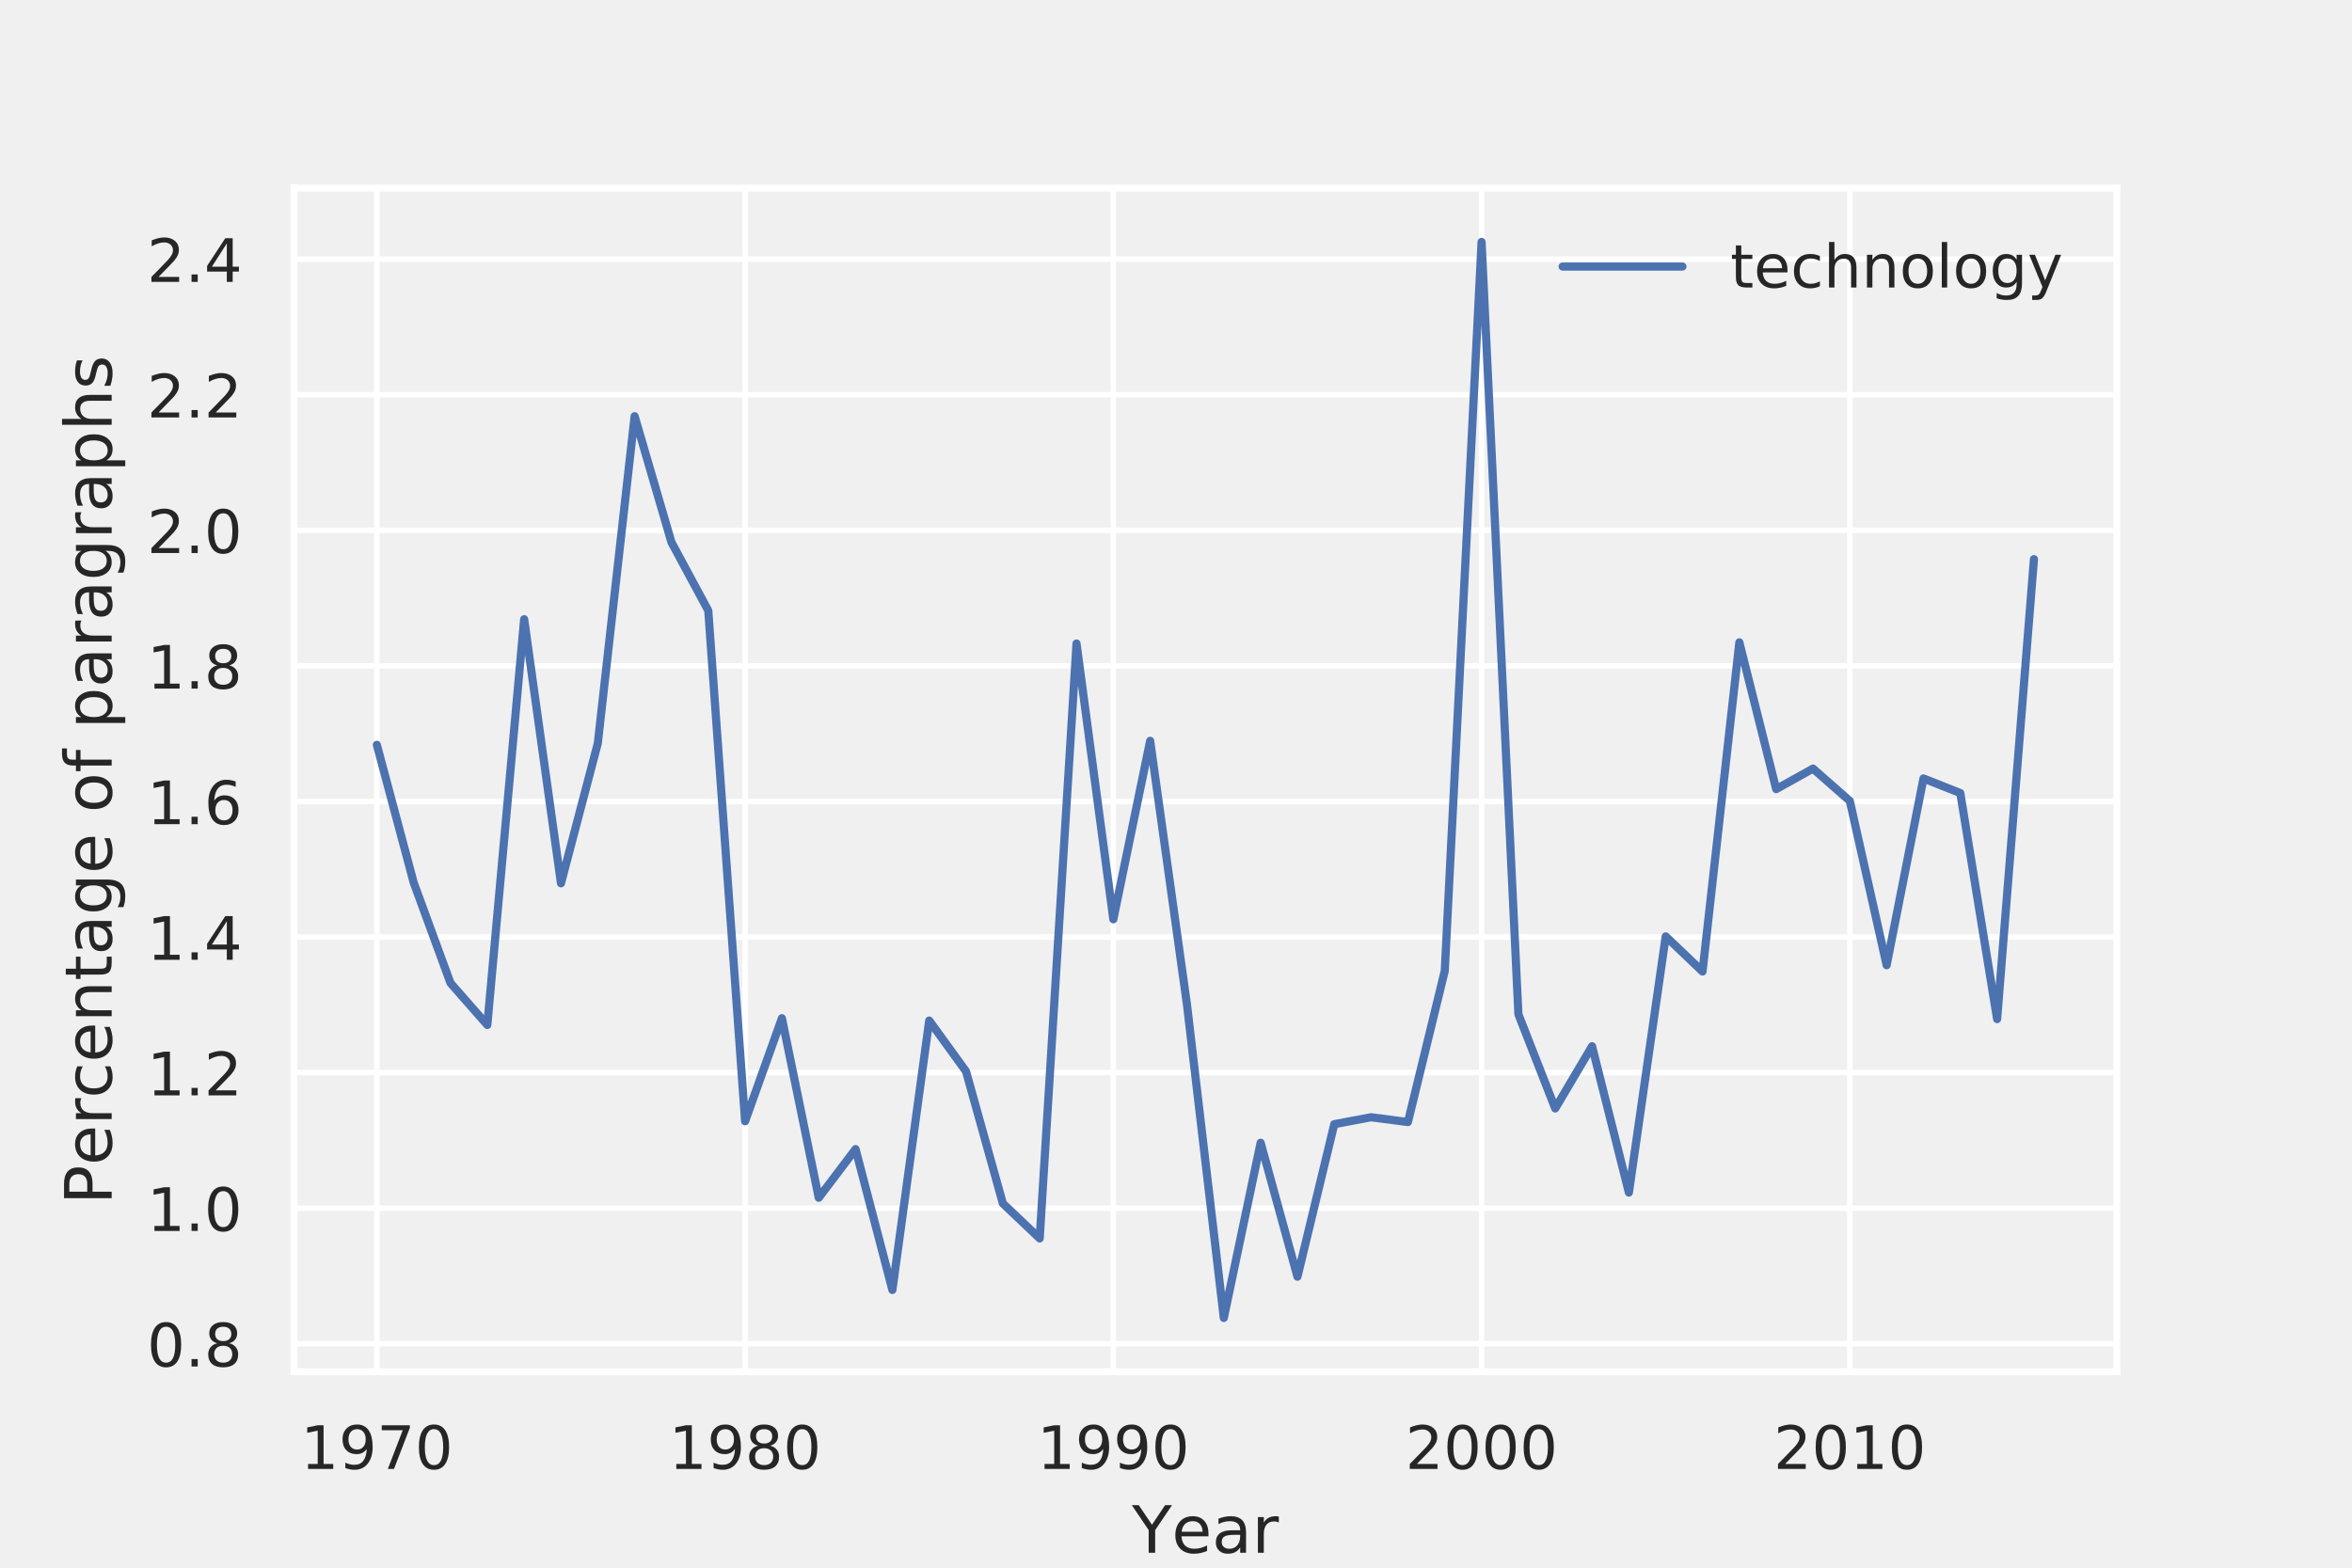
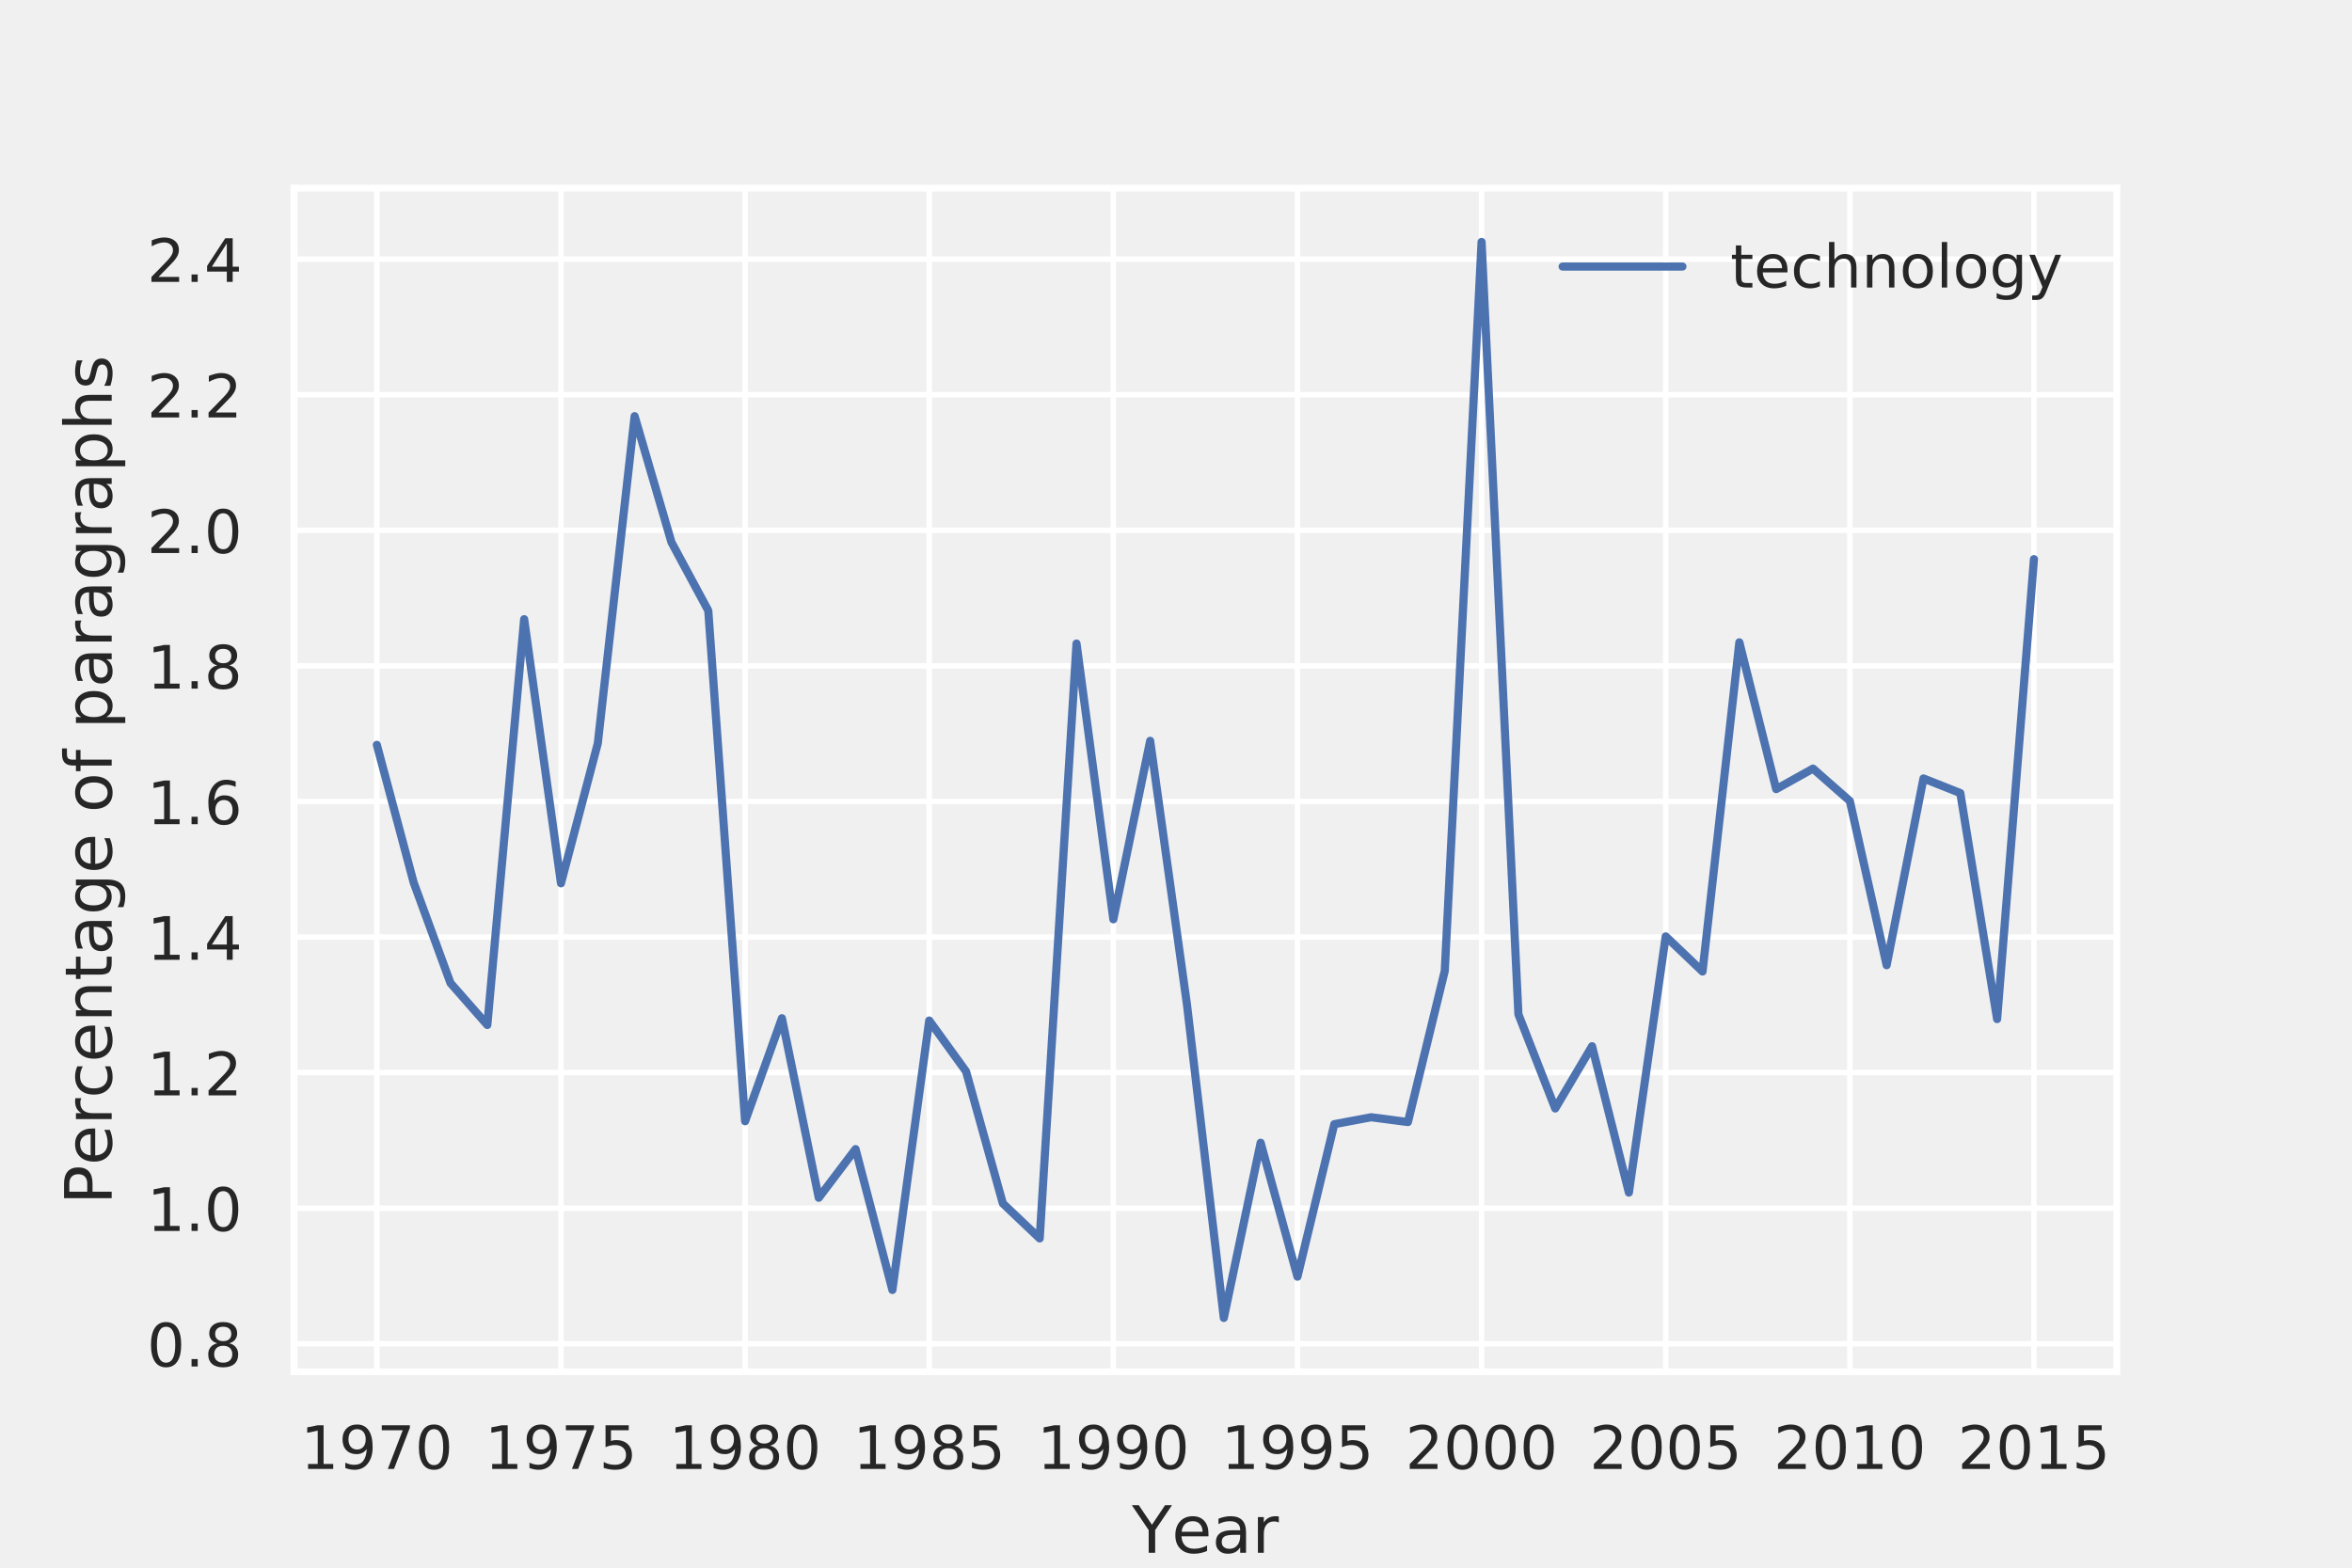
<svg xmlns="http://www.w3.org/2000/svg" xmlns:xlink="http://www.w3.org/1999/xlink" height="288pt" version="1.1" viewBox="0 0 432 288" width="432pt">
  <defs>
    <style type="text/css">
*{stroke-linecap:butt;stroke-linejoin:round;}
  </style>
  </defs>
  <g id="figure_1">
    <g id="patch_1">
      <path d="M 0 288  L 432 288  L 432 0  L 0 0  z " style="fill:none;" />
    </g>
    <g id="axes_1">
      <g id="patch_2">
        <path d="M 54 252  L 388.8 252  L 388.8 34.56  L 54 34.56  z " style="fill:none;" />
      </g>
      <g id="matplotlib.axis_1">
        <g id="xtick_1">
          <g id="line2d_1">
-             <path clip-path="url(#p3b87a4285c)" d="M 69.218 252  L 69.218 34.56  " style="fill:none;stroke:#ffffff;stroke-linecap:round;" />
+             <path clip-path="url(#p61dadaa2e7)" d="M 69.218 252  L 69.218 34.56  " style="fill:none;stroke:#ffffff;stroke-linecap:round;" />
          </g>
          <g id="text_1">
            <defs>
              <path d="M 12.406 8.297  L 28.516 8.297  L 28.516 63.922  L 10.984 60.406  L 10.984 69.391  L 28.422 72.906  L 38.281 72.906  L 38.281 8.297  L 54.391 8.297  L 54.391 0  L 12.406 0  z " id="DejaVuSans-49" />
              <path d="M 10.984 1.516  L 10.984 10.5  Q 14.703 8.734 18.5 7.812  Q 22.312 6.891 25.984 6.891  Q 35.75 6.891 40.891 13.453  Q 46.047 20.016 46.781 33.406  Q 43.953 29.203 39.594 26.953  Q 35.25 24.703 29.984 24.703  Q 19.047 24.703 12.672 31.312  Q 6.297 37.938 6.297 49.422  Q 6.297 60.641 12.938 67.422  Q 19.578 74.219 30.609 74.219  Q 43.266 74.219 49.922 64.516  Q 56.594 54.828 56.594 36.375  Q 56.594 19.141 48.406 8.859  Q 40.234 -1.422 26.422 -1.422  Q 22.703 -1.422 18.891 -0.688  Q 15.094 0.047 10.984 1.516  z M 30.609 32.422  Q 37.25 32.422 41.125 36.953  Q 45.016 41.5 45.016 49.422  Q 45.016 57.281 41.125 61.844  Q 37.25 66.406 30.609 66.406  Q 23.969 66.406 20.094 61.844  Q 16.219 57.281 16.219 49.422  Q 16.219 41.5 20.094 36.953  Q 23.969 32.422 30.609 32.422  z " id="DejaVuSans-57" />
              <path d="M 8.203 72.906  L 55.078 72.906  L 55.078 68.703  L 28.609 0  L 18.312 0  L 43.219 64.594  L 8.203 64.594  z " id="DejaVuSans-55" />
              <path d="M 31.781 66.406  Q 24.172 66.406 20.328 58.906  Q 16.5 51.422 16.5 36.375  Q 16.5 21.391 20.328 13.891  Q 24.172 6.391 31.781 6.391  Q 39.453 6.391 43.281 13.891  Q 47.125 21.391 47.125 36.375  Q 47.125 51.422 43.281 58.906  Q 39.453 66.406 31.781 66.406  z M 31.781 74.219  Q 44.047 74.219 50.516 64.516  Q 56.984 54.828 56.984 36.375  Q 56.984 17.969 50.516 8.266  Q 44.047 -1.422 31.781 -1.422  Q 19.531 -1.422 13.062 8.266  Q 6.594 17.969 6.594 36.375  Q 6.594 54.828 13.062 64.516  Q 19.531 74.219 31.781 74.219  z " id="DejaVuSans-48" />
            </defs>
            <g style="fill:#262626;" transform="translate(55.22068 269.8583)scale(0.11 -0.11)">
              <use xlink:href="#DejaVuSans-49" />
              <use x="63.623" xlink:href="#DejaVuSans-57" />
              <use x="127.246" xlink:href="#DejaVuSans-55" />
              <use x="190.869" xlink:href="#DejaVuSans-48" />
            </g>
          </g>
        </g>
        <g id="xtick_2">
          <g id="line2d_2">
-             <path clip-path="url(#p3b87a4285c)" d="M 136.855 252  L 136.855 34.56  " style="fill:none;stroke:#ffffff;stroke-linecap:round;" />
+             <path clip-path="url(#p61dadaa2e7)" d="M 103.036 252  L 103.036 34.56  " style="fill:none;stroke:#ffffff;stroke-linecap:round;" />
          </g>
          <g id="text_2">
            <defs>
-               <path d="M 31.781 34.625  Q 24.75 34.625 20.719 30.859  Q 16.703 27.094 16.703 20.516  Q 16.703 13.922 20.719 10.156  Q 24.75 6.391 31.781 6.391  Q 38.812 6.391 42.859 10.172  Q 46.922 13.969 46.922 20.516  Q 46.922 27.094 42.891 30.859  Q 38.875 34.625 31.781 34.625  z M 21.922 38.812  Q 15.578 40.375 12.031 44.719  Q 8.5 49.078 8.5 55.328  Q 8.5 64.062 14.719 69.141  Q 20.953 74.219 31.781 74.219  Q 42.672 74.219 48.875 69.141  Q 55.078 64.062 55.078 55.328  Q 55.078 49.078 51.531 44.719  Q 48 40.375 41.703 38.812  Q 48.828 37.156 52.797 32.312  Q 56.781 27.484 56.781 20.516  Q 56.781 9.906 50.312 4.234  Q 43.844 -1.422 31.781 -1.422  Q 19.734 -1.422 13.25 4.234  Q 6.781 9.906 6.781 20.516  Q 6.781 27.484 10.781 32.312  Q 14.797 37.156 21.922 38.812  z M 18.312 54.391  Q 18.312 48.734 21.844 45.562  Q 25.391 42.391 31.781 42.391  Q 38.141 42.391 41.719 45.562  Q 45.312 48.734 45.312 54.391  Q 45.312 60.062 41.719 63.234  Q 38.141 66.406 31.781 66.406  Q 25.391 66.406 21.844 63.234  Q 18.312 60.062 18.312 54.391  z " id="DejaVuSans-56" />
-             </defs>
-             <g style="fill:#262626;" transform="translate(122.857 269.8583)scale(0.11 -0.11)">
-               <use xlink:href="#DejaVuSans-49" />
-               <use x="63.623" xlink:href="#DejaVuSans-57" />
-               <use x="127.246" xlink:href="#DejaVuSans-56" />
-               <use x="190.869" xlink:href="#DejaVuSans-48" />
+               <path d="M 10.797 72.906  L 49.516 72.906  L 49.516 64.594  L 19.828 64.594  L 19.828 46.734  Q 21.969 47.469 24.109 47.828  Q 26.266 48.188 28.422 48.188  Q 40.625 48.188 47.75 41.5  Q 54.891 34.812 54.891 23.391  Q 54.891 11.625 47.562 5.094  Q 40.234 -1.422 26.906 -1.422  Q 22.312 -1.422 17.547 -0.641  Q 12.797 0.141 7.719 1.703  L 7.719 11.625  Q 12.109 9.234 16.797 8.062  Q 21.484 6.891 26.703 6.891  Q 35.156 6.891 40.078 11.328  Q 45.016 15.766 45.016 23.391  Q 45.016 31 40.078 35.438  Q 35.156 39.891 26.703 39.891  Q 22.75 39.891 18.812 39.016  Q 14.891 38.141 10.797 36.281  z " id="DejaVuSans-53" />
+             </defs>
+             <g style="fill:#262626;" transform="translate(89.03886 269.8583)scale(0.11 -0.11)">
+               <use xlink:href="#DejaVuSans-49" />
+               <use x="63.623" xlink:href="#DejaVuSans-57" />
+               <use x="127.246" xlink:href="#DejaVuSans-55" />
+               <use x="190.869" xlink:href="#DejaVuSans-53" />
            </g>
          </g>
        </g>
        <g id="xtick_3">
          <g id="line2d_3">
-             <path clip-path="url(#p3b87a4285c)" d="M 204.491 252  L 204.491 34.56  " style="fill:none;stroke:#ffffff;stroke-linecap:round;" />
+             <path clip-path="url(#p61dadaa2e7)" d="M 136.855 252  L 136.855 34.56  " style="fill:none;stroke:#ffffff;stroke-linecap:round;" />
          </g>
          <g id="text_3">
-             <g style="fill:#262626;" transform="translate(190.4934 269.8583)scale(0.11 -0.11)">
-               <use xlink:href="#DejaVuSans-49" />
-               <use x="63.623" xlink:href="#DejaVuSans-57" />
-               <use x="127.246" xlink:href="#DejaVuSans-57" />
+             <defs>
+               <path d="M 31.781 34.625  Q 24.75 34.625 20.719 30.859  Q 16.703 27.094 16.703 20.516  Q 16.703 13.922 20.719 10.156  Q 24.75 6.391 31.781 6.391  Q 38.812 6.391 42.859 10.172  Q 46.922 13.969 46.922 20.516  Q 46.922 27.094 42.891 30.859  Q 38.875 34.625 31.781 34.625  z M 21.922 38.812  Q 15.578 40.375 12.031 44.719  Q 8.5 49.078 8.5 55.328  Q 8.5 64.062 14.719 69.141  Q 20.953 74.219 31.781 74.219  Q 42.672 74.219 48.875 69.141  Q 55.078 64.062 55.078 55.328  Q 55.078 49.078 51.531 44.719  Q 48 40.375 41.703 38.812  Q 48.828 37.156 52.797 32.312  Q 56.781 27.484 56.781 20.516  Q 56.781 9.906 50.312 4.234  Q 43.844 -1.422 31.781 -1.422  Q 19.734 -1.422 13.25 4.234  Q 6.781 9.906 6.781 20.516  Q 6.781 27.484 10.781 32.312  Q 14.797 37.156 21.922 38.812  z M 18.312 54.391  Q 18.312 48.734 21.844 45.562  Q 25.391 42.391 31.781 42.391  Q 38.141 42.391 41.719 45.562  Q 45.312 48.734 45.312 54.391  Q 45.312 60.062 41.719 63.234  Q 38.141 66.406 31.781 66.406  Q 25.391 66.406 21.844 63.234  Q 18.312 60.062 18.312 54.391  z " id="DejaVuSans-56" />
+             </defs>
+             <g style="fill:#262626;" transform="translate(122.857 269.8583)scale(0.11 -0.11)">
+               <use xlink:href="#DejaVuSans-49" />
+               <use x="63.623" xlink:href="#DejaVuSans-57" />
+               <use x="127.246" xlink:href="#DejaVuSans-56" />
              <use x="190.869" xlink:href="#DejaVuSans-48" />
            </g>
          </g>
        </g>
        <g id="xtick_4">
          <g id="line2d_4">
-             <path clip-path="url(#p3b87a4285c)" d="M 272.127 252  L 272.127 34.56  " style="fill:none;stroke:#ffffff;stroke-linecap:round;" />
+             <path clip-path="url(#p61dadaa2e7)" d="M 170.673 252  L 170.673 34.56  " style="fill:none;stroke:#ffffff;stroke-linecap:round;" />
          </g>
          <g id="text_4">
+             <g style="fill:#262626;" transform="translate(156.6752 269.8583)scale(0.11 -0.11)">
+               <use xlink:href="#DejaVuSans-49" />
+               <use x="63.623" xlink:href="#DejaVuSans-57" />
+               <use x="127.246" xlink:href="#DejaVuSans-56" />
+               <use x="190.869" xlink:href="#DejaVuSans-53" />
+             </g>
+           </g>
+         </g>
+         <g id="xtick_5">
+           <g id="line2d_5">
+             <path clip-path="url(#p61dadaa2e7)" d="M 204.491 252  L 204.491 34.56  " style="fill:none;stroke:#ffffff;stroke-linecap:round;" />
+           </g>
+           <g id="text_5">
+             <g style="fill:#262626;" transform="translate(190.4934 269.8583)scale(0.11 -0.11)">
+               <use xlink:href="#DejaVuSans-49" />
+               <use x="63.623" xlink:href="#DejaVuSans-57" />
+               <use x="127.246" xlink:href="#DejaVuSans-57" />
+               <use x="190.869" xlink:href="#DejaVuSans-48" />
+             </g>
+           </g>
+         </g>
+         <g id="xtick_6">
+           <g id="line2d_6">
+             <path clip-path="url(#p61dadaa2e7)" d="M 238.309 252  L 238.309 34.56  " style="fill:none;stroke:#ffffff;stroke-linecap:round;" />
+           </g>
+           <g id="text_6">
+             <g style="fill:#262626;" transform="translate(224.3116 269.8583)scale(0.11 -0.11)">
+               <use xlink:href="#DejaVuSans-49" />
+               <use x="63.623" xlink:href="#DejaVuSans-57" />
+               <use x="127.246" xlink:href="#DejaVuSans-57" />
+               <use x="190.869" xlink:href="#DejaVuSans-53" />
+             </g>
+           </g>
+         </g>
+         <g id="xtick_7">
+           <g id="line2d_7">
+             <path clip-path="url(#p61dadaa2e7)" d="M 272.127 252  L 272.127 34.56  " style="fill:none;stroke:#ffffff;stroke-linecap:round;" />
+           </g>
+           <g id="text_7">
            <defs>
              <path d="M 19.188 8.297  L 53.609 8.297  L 53.609 0  L 7.328 0  L 7.328 8.297  Q 12.938 14.109 22.625 23.891  Q 32.328 33.688 34.812 36.531  Q 39.547 41.844 41.422 45.531  Q 43.312 49.219 43.312 52.781  Q 43.312 58.594 39.234 62.25  Q 35.156 65.922 28.609 65.922  Q 23.969 65.922 18.812 64.312  Q 13.672 62.703 7.812 59.422  L 7.812 69.391  Q 13.766 71.781 18.938 73  Q 24.125 74.219 28.422 74.219  Q 39.75 74.219 46.484 68.547  Q 53.219 62.891 53.219 53.422  Q 53.219 48.922 51.531 44.891  Q 49.859 40.875 45.406 35.406  Q 44.188 33.984 37.641 27.219  Q 31.109 20.453 19.188 8.297  z " id="DejaVuSans-50" />
            </defs>
            <g style="fill:#262626;" transform="translate(258.1298 269.8583)scale(0.11 -0.11)">
              <use xlink:href="#DejaVuSans-50" />
              <use x="63.623" xlink:href="#DejaVuSans-48" />
              <use x="127.246" xlink:href="#DejaVuSans-48" />
              <use x="190.869" xlink:href="#DejaVuSans-48" />
            </g>
          </g>
        </g>
-         <g id="xtick_5">
-           <g id="line2d_5">
-             <path clip-path="url(#p3b87a4285c)" d="M 339.764 252  L 339.764 34.56  " style="fill:none;stroke:#ffffff;stroke-linecap:round;" />
-           </g>
-           <g id="text_5">
+         <g id="xtick_8">
+           <g id="line2d_8">
+             <path clip-path="url(#p61dadaa2e7)" d="M 305.945 252  L 305.945 34.56  " style="fill:none;stroke:#ffffff;stroke-linecap:round;" />
+           </g>
+           <g id="text_8">
+             <g style="fill:#262626;" transform="translate(291.948 269.8583)scale(0.11 -0.11)">
+               <use xlink:href="#DejaVuSans-50" />
+               <use x="63.623" xlink:href="#DejaVuSans-48" />
+               <use x="127.246" xlink:href="#DejaVuSans-48" />
+               <use x="190.869" xlink:href="#DejaVuSans-53" />
+             </g>
+           </g>
+         </g>
+         <g id="xtick_9">
+           <g id="line2d_9">
+             <path clip-path="url(#p61dadaa2e7)" d="M 339.764 252  L 339.764 34.56  " style="fill:none;stroke:#ffffff;stroke-linecap:round;" />
+           </g>
+           <g id="text_9">
            <g style="fill:#262626;" transform="translate(325.7661 269.8583)scale(0.11 -0.11)">
              <use xlink:href="#DejaVuSans-50" />
              <use x="63.623" xlink:href="#DejaVuSans-48" />
              <use x="127.246" xlink:href="#DejaVuSans-49" />
              <use x="190.869" xlink:href="#DejaVuSans-48" />
            </g>
          </g>
        </g>
-         <g id="text_6">
+         <g id="xtick_10">
+           <g id="line2d_10">
+             <path clip-path="url(#p61dadaa2e7)" d="M 373.582 252  L 373.582 34.56  " style="fill:none;stroke:#ffffff;stroke-linecap:round;" />
+           </g>
+           <g id="text_10">
+             <g style="fill:#262626;" transform="translate(359.5843 269.8583)scale(0.11 -0.11)">
+               <use xlink:href="#DejaVuSans-50" />
+               <use x="63.623" xlink:href="#DejaVuSans-48" />
+               <use x="127.246" xlink:href="#DejaVuSans-49" />
+               <use x="190.869" xlink:href="#DejaVuSans-53" />
+             </g>
+           </g>
+         </g>
+         <g id="text_11">
          <defs>
            <path d="M -0.203 72.906  L 10.406 72.906  L 30.609 42.922  L 50.688 72.906  L 61.281 72.906  L 35.5 34.719  L 35.5 0  L 25.594 0  L 25.594 34.719  z " id="DejaVuSans-89" />
            <path d="M 56.203 29.594  L 56.203 25.203  L 14.891 25.203  Q 15.484 15.922 20.484 11.062  Q 25.484 6.203 34.422 6.203  Q 39.594 6.203 44.453 7.469  Q 49.312 8.734 54.109 11.281  L 54.109 2.781  Q 49.266 0.734 44.188 -0.344  Q 39.109 -1.422 33.891 -1.422  Q 20.797 -1.422 13.156 6.188  Q 5.516 13.812 5.516 26.812  Q 5.516 40.234 12.766 48.109  Q 20.016 56 32.328 56  Q 43.359 56 49.781 48.891  Q 56.203 41.797 56.203 29.594  z M 47.219 32.234  Q 47.125 39.594 43.094 43.984  Q 39.062 48.391 32.422 48.391  Q 24.906 48.391 20.391 44.141  Q 15.875 39.891 15.188 32.172  z " id="DejaVuSans-101" />
            <path d="M 34.281 27.484  Q 23.391 27.484 19.188 25  Q 14.984 22.516 14.984 16.5  Q 14.984 11.719 18.141 8.906  Q 21.297 6.109 26.703 6.109  Q 34.188 6.109 38.703 11.406  Q 43.219 16.703 43.219 25.484  L 43.219 27.484  z M 52.203 31.203  L 52.203 0  L 43.219 0  L 43.219 8.297  Q 40.141 3.328 35.547 0.953  Q 30.953 -1.422 24.312 -1.422  Q 15.922 -1.422 10.953 3.297  Q 6 8.016 6 15.922  Q 6 25.141 12.172 29.828  Q 18.359 34.516 30.609 34.516  L 43.219 34.516  L 43.219 35.406  Q 43.219 41.609 39.141 45  Q 35.062 48.391 27.688 48.391  Q 23 48.391 18.547 47.266  Q 14.109 46.141 10.016 43.891  L 10.016 52.203  Q 14.938 54.109 19.578 55.047  Q 24.219 56 28.609 56  Q 40.484 56 46.344 49.844  Q 52.203 43.703 52.203 31.203  z " id="DejaVuSans-97" />
            <path d="M 41.109 46.297  Q 39.594 47.172 37.812 47.578  Q 36.031 48 33.891 48  Q 26.266 48 22.188 43.047  Q 18.109 38.094 18.109 28.812  L 18.109 0  L 9.078 0  L 9.078 54.688  L 18.109 54.688  L 18.109 46.188  Q 20.953 51.172 25.484 53.578  Q 30.031 56 36.531 56  Q 37.453 56 38.578 55.875  Q 39.703 55.766 41.062 55.516  z " id="DejaVuSans-114" />
          </defs>
          <g style="fill:#262626;" transform="translate(207.9122 285.2641)scale(0.12 -0.12)">
            <use xlink:href="#DejaVuSans-89" />
            <use x="60.881" xlink:href="#DejaVuSans-101" />
            <use x="122.404" xlink:href="#DejaVuSans-97" />
            <use x="183.684" xlink:href="#DejaVuSans-114" />
          </g>
        </g>
      </g>
      <g id="matplotlib.axis_2">
        <g id="ytick_1">
-           <g id="line2d_6">
-             <path clip-path="url(#p3b87a4285c)" d="M 54 246.86  L 388.8 246.86  " style="fill:none;stroke:#ffffff;stroke-linecap:round;" />
-           </g>
-           <g id="text_7">
+           <g id="line2d_11">
+             <path clip-path="url(#p61dadaa2e7)" d="M 54 246.86  L 388.8 246.86  " style="fill:none;stroke:#ffffff;stroke-linecap:round;" />
+           </g>
+           <g id="text_12">
            <defs>
              <path d="M 10.688 12.406  L 21 12.406  L 21 0  L 10.688 0  z " id="DejaVuSans-46" />
            </defs>
            <g style="fill:#262626;" transform="translate(27.00656 251.039)scale(0.11 -0.11)">
              <use xlink:href="#DejaVuSans-48" />
              <use x="63.623" xlink:href="#DejaVuSans-46" />
              <use x="95.41" xlink:href="#DejaVuSans-56" />
            </g>
          </g>
        </g>
        <g id="ytick_2">
-           <g id="line2d_7">
-             <path clip-path="url(#p3b87a4285c)" d="M 54 221.953  L 388.8 221.953  " style="fill:none;stroke:#ffffff;stroke-linecap:round;" />
-           </g>
-           <g id="text_8">
+           <g id="line2d_12">
+             <path clip-path="url(#p61dadaa2e7)" d="M 54 221.953  L 388.8 221.953  " style="fill:none;stroke:#ffffff;stroke-linecap:round;" />
+           </g>
+           <g id="text_13">
            <g style="fill:#262626;" transform="translate(27.00656 226.1324)scale(0.11 -0.11)">
              <use xlink:href="#DejaVuSans-49" />
              <use x="63.623" xlink:href="#DejaVuSans-46" />
              <use x="95.41" xlink:href="#DejaVuSans-48" />
            </g>
          </g>
        </g>
        <g id="ytick_3">
-           <g id="line2d_8">
-             <path clip-path="url(#p3b87a4285c)" d="M 54 197.047  L 388.8 197.047  " style="fill:none;stroke:#ffffff;stroke-linecap:round;" />
-           </g>
-           <g id="text_9">
+           <g id="line2d_13">
+             <path clip-path="url(#p61dadaa2e7)" d="M 54 197.047  L 388.8 197.047  " style="fill:none;stroke:#ffffff;stroke-linecap:round;" />
+           </g>
+           <g id="text_14">
            <g style="fill:#262626;" transform="translate(27.00656 201.2259)scale(0.11 -0.11)">
              <use xlink:href="#DejaVuSans-49" />
              <use x="63.623" xlink:href="#DejaVuSans-46" />
              <use x="95.41" xlink:href="#DejaVuSans-50" />
            </g>
          </g>
        </g>
        <g id="ytick_4">
-           <g id="line2d_9">
-             <path clip-path="url(#p3b87a4285c)" d="M 54 172.14  L 388.8 172.14  " style="fill:none;stroke:#ffffff;stroke-linecap:round;" />
-           </g>
-           <g id="text_10">
+           <g id="line2d_14">
+             <path clip-path="url(#p61dadaa2e7)" d="M 54 172.14  L 388.8 172.14  " style="fill:none;stroke:#ffffff;stroke-linecap:round;" />
+           </g>
+           <g id="text_15">
            <defs>
              <path d="M 37.797 64.312  L 12.891 25.391  L 37.797 25.391  z M 35.203 72.906  L 47.609 72.906  L 47.609 25.391  L 58.016 25.391  L 58.016 17.188  L 47.609 17.188  L 47.609 0  L 37.797 0  L 37.797 17.188  L 4.891 17.188  L 4.891 26.703  z " id="DejaVuSans-52" />
            </defs>
            <g style="fill:#262626;" transform="translate(27.00656 176.3193)scale(0.11 -0.11)">
              <use xlink:href="#DejaVuSans-49" />
              <use x="63.623" xlink:href="#DejaVuSans-46" />
              <use x="95.41" xlink:href="#DejaVuSans-52" />
            </g>
          </g>
        </g>
        <g id="ytick_5">
-           <g id="line2d_10">
-             <path clip-path="url(#p3b87a4285c)" d="M 54 147.234  L 388.8 147.234  " style="fill:none;stroke:#ffffff;stroke-linecap:round;" />
-           </g>
-           <g id="text_11">
+           <g id="line2d_15">
+             <path clip-path="url(#p61dadaa2e7)" d="M 54 147.234  L 388.8 147.234  " style="fill:none;stroke:#ffffff;stroke-linecap:round;" />
+           </g>
+           <g id="text_16">
            <defs>
              <path d="M 33.016 40.375  Q 26.375 40.375 22.484 35.828  Q 18.609 31.297 18.609 23.391  Q 18.609 15.531 22.484 10.953  Q 26.375 6.391 33.016 6.391  Q 39.656 6.391 43.531 10.953  Q 47.406 15.531 47.406 23.391  Q 47.406 31.297 43.531 35.828  Q 39.656 40.375 33.016 40.375  z M 52.594 71.297  L 52.594 62.312  Q 48.875 64.062 45.094 64.984  Q 41.312 65.922 37.594 65.922  Q 27.828 65.922 22.672 59.328  Q 17.531 52.734 16.797 39.406  Q 19.672 43.656 24.016 45.922  Q 28.375 48.188 33.594 48.188  Q 44.578 48.188 50.953 41.516  Q 57.328 34.859 57.328 23.391  Q 57.328 12.156 50.688 5.359  Q 44.047 -1.422 33.016 -1.422  Q 20.359 -1.422 13.672 8.266  Q 6.984 17.969 6.984 36.375  Q 6.984 53.656 15.188 63.938  Q 23.391 74.219 37.203 74.219  Q 40.922 74.219 44.703 73.484  Q 48.484 72.75 52.594 71.297  z " id="DejaVuSans-54" />
            </defs>
            <g style="fill:#262626;" transform="translate(27.00656 151.4127)scale(0.11 -0.11)">
              <use xlink:href="#DejaVuSans-49" />
              <use x="63.623" xlink:href="#DejaVuSans-46" />
              <use x="95.41" xlink:href="#DejaVuSans-54" />
            </g>
          </g>
        </g>
        <g id="ytick_6">
-           <g id="line2d_11">
-             <path clip-path="url(#p3b87a4285c)" d="M 54 122.327  L 388.8 122.327  " style="fill:none;stroke:#ffffff;stroke-linecap:round;" />
-           </g>
-           <g id="text_12">
+           <g id="line2d_16">
+             <path clip-path="url(#p61dadaa2e7)" d="M 54 122.327  L 388.8 122.327  " style="fill:none;stroke:#ffffff;stroke-linecap:round;" />
+           </g>
+           <g id="text_17">
            <g style="fill:#262626;" transform="translate(27.00656 126.5061)scale(0.11 -0.11)">
              <use xlink:href="#DejaVuSans-49" />
              <use x="63.623" xlink:href="#DejaVuSans-46" />
              <use x="95.41" xlink:href="#DejaVuSans-56" />
            </g>
          </g>
        </g>
        <g id="ytick_7">
-           <g id="line2d_12">
-             <path clip-path="url(#p3b87a4285c)" d="M 54 97.42  L 388.8 97.42  " style="fill:none;stroke:#ffffff;stroke-linecap:round;" />
-           </g>
-           <g id="text_13">
+           <g id="line2d_17">
+             <path clip-path="url(#p61dadaa2e7)" d="M 54 97.42  L 388.8 97.42  " style="fill:none;stroke:#ffffff;stroke-linecap:round;" />
+           </g>
+           <g id="text_18">
            <g style="fill:#262626;" transform="translate(27.00656 101.5995)scale(0.11 -0.11)">
              <use xlink:href="#DejaVuSans-50" />
              <use x="63.623" xlink:href="#DejaVuSans-46" />
              <use x="95.41" xlink:href="#DejaVuSans-48" />
            </g>
          </g>
        </g>
        <g id="ytick_8">
-           <g id="line2d_13">
-             <path clip-path="url(#p3b87a4285c)" d="M 54 72.514  L 388.8 72.514  " style="fill:none;stroke:#ffffff;stroke-linecap:round;" />
-           </g>
-           <g id="text_14">
+           <g id="line2d_18">
+             <path clip-path="url(#p61dadaa2e7)" d="M 54 72.514  L 388.8 72.514  " style="fill:none;stroke:#ffffff;stroke-linecap:round;" />
+           </g>
+           <g id="text_19">
            <g style="fill:#262626;" transform="translate(27.00656 76.69287)scale(0.11 -0.11)">
              <use xlink:href="#DejaVuSans-50" />
              <use x="63.623" xlink:href="#DejaVuSans-46" />
              <use x="95.41" xlink:href="#DejaVuSans-50" />
            </g>
          </g>
        </g>
        <g id="ytick_9">
-           <g id="line2d_14">
-             <path clip-path="url(#p3b87a4285c)" d="M 54 47.607  L 388.8 47.607  " style="fill:none;stroke:#ffffff;stroke-linecap:round;" />
-           </g>
-           <g id="text_15">
+           <g id="line2d_19">
+             <path clip-path="url(#p61dadaa2e7)" d="M 54 47.607  L 388.8 47.607  " style="fill:none;stroke:#ffffff;stroke-linecap:round;" />
+           </g>
+           <g id="text_20">
            <g style="fill:#262626;" transform="translate(27.00656 51.78628)scale(0.11 -0.11)">
              <use xlink:href="#DejaVuSans-50" />
              <use x="63.623" xlink:href="#DejaVuSans-46" />
              <use x="95.41" xlink:href="#DejaVuSans-52" />
            </g>
          </g>
        </g>
-         <g id="text_16">
+         <g id="text_21">
          <defs>
            <path d="M 19.672 64.797  L 19.672 37.406  L 32.078 37.406  Q 38.969 37.406 42.719 40.969  Q 46.484 44.531 46.484 51.125  Q 46.484 57.672 42.719 61.234  Q 38.969 64.797 32.078 64.797  z M 9.812 72.906  L 32.078 72.906  Q 44.344 72.906 50.609 67.359  Q 56.891 61.812 56.891 51.125  Q 56.891 40.328 50.609 34.812  Q 44.344 29.297 32.078 29.297  L 19.672 29.297  L 19.672 0  L 9.812 0  z " id="DejaVuSans-80" />
            <path d="M 48.781 52.594  L 48.781 44.188  Q 44.969 46.297 41.141 47.344  Q 37.312 48.391 33.406 48.391  Q 24.656 48.391 19.812 42.844  Q 14.984 37.312 14.984 27.297  Q 14.984 17.281 19.812 11.734  Q 24.656 6.203 33.406 6.203  Q 37.312 6.203 41.141 7.25  Q 44.969 8.297 48.781 10.406  L 48.781 2.094  Q 45.016 0.344 40.984 -0.531  Q 36.969 -1.422 32.422 -1.422  Q 20.062 -1.422 12.781 6.344  Q 5.516 14.109 5.516 27.297  Q 5.516 40.672 12.859 48.328  Q 20.219 56 33.016 56  Q 37.156 56 41.109 55.141  Q 45.062 54.297 48.781 52.594  z " id="DejaVuSans-99" />
            <path d="M 54.891 33.016  L 54.891 0  L 45.906 0  L 45.906 32.719  Q 45.906 40.484 42.875 44.328  Q 39.844 48.188 33.797 48.188  Q 26.516 48.188 22.312 43.547  Q 18.109 38.922 18.109 30.906  L 18.109 0  L 9.078 0  L 9.078 54.688  L 18.109 54.688  L 18.109 46.188  Q 21.344 51.125 25.703 53.562  Q 30.078 56 35.797 56  Q 45.219 56 50.047 50.172  Q 54.891 44.344 54.891 33.016  z " id="DejaVuSans-110" />
            <path d="M 18.312 70.219  L 18.312 54.688  L 36.812 54.688  L 36.812 47.703  L 18.312 47.703  L 18.312 18.016  Q 18.312 11.328 20.141 9.422  Q 21.969 7.516 27.594 7.516  L 36.812 7.516  L 36.812 0  L 27.594 0  Q 17.188 0 13.234 3.875  Q 9.281 7.766 9.281 18.016  L 9.281 47.703  L 2.688 47.703  L 2.688 54.688  L 9.281 54.688  L 9.281 70.219  z " id="DejaVuSans-116" />
            <path d="M 45.406 27.984  Q 45.406 37.75 41.375 43.109  Q 37.359 48.484 30.078 48.484  Q 22.859 48.484 18.828 43.109  Q 14.797 37.75 14.797 27.984  Q 14.797 18.266 18.828 12.891  Q 22.859 7.516 30.078 7.516  Q 37.359 7.516 41.375 12.891  Q 45.406 18.266 45.406 27.984  z M 54.391 6.781  Q 54.391 -7.172 48.188 -13.984  Q 42 -20.797 29.203 -20.797  Q 24.469 -20.797 20.266 -20.094  Q 16.062 -19.391 12.109 -17.922  L 12.109 -9.188  Q 16.062 -11.328 19.922 -12.344  Q 23.781 -13.375 27.781 -13.375  Q 36.625 -13.375 41.016 -8.766  Q 45.406 -4.156 45.406 5.172  L 45.406 9.625  Q 42.625 4.781 38.281 2.391  Q 33.938 0 27.875 0  Q 17.828 0 11.672 7.656  Q 5.516 15.328 5.516 27.984  Q 5.516 40.672 11.672 48.328  Q 17.828 56 27.875 56  Q 33.938 56 38.281 53.609  Q 42.625 51.219 45.406 46.391  L 45.406 54.688  L 54.391 54.688  z " id="DejaVuSans-103" />
            <path id="DejaVuSans-32" />
            <path d="M 30.609 48.391  Q 23.391 48.391 19.188 42.75  Q 14.984 37.109 14.984 27.297  Q 14.984 17.484 19.156 11.844  Q 23.344 6.203 30.609 6.203  Q 37.797 6.203 41.984 11.859  Q 46.188 17.531 46.188 27.297  Q 46.188 37.016 41.984 42.703  Q 37.797 48.391 30.609 48.391  z M 30.609 56  Q 42.328 56 49.016 48.375  Q 55.719 40.766 55.719 27.297  Q 55.719 13.875 49.016 6.219  Q 42.328 -1.422 30.609 -1.422  Q 18.844 -1.422 12.172 6.219  Q 5.516 13.875 5.516 27.297  Q 5.516 40.766 12.172 48.375  Q 18.844 56 30.609 56  z " id="DejaVuSans-111" />
            <path d="M 37.109 75.984  L 37.109 68.5  L 28.516 68.5  Q 23.688 68.5 21.797 66.547  Q 19.922 64.594 19.922 59.516  L 19.922 54.688  L 34.719 54.688  L 34.719 47.703  L 19.922 47.703  L 19.922 0  L 10.891 0  L 10.891 47.703  L 2.297 47.703  L 2.297 54.688  L 10.891 54.688  L 10.891 58.5  Q 10.891 67.625 15.141 71.797  Q 19.391 75.984 28.609 75.984  z " id="DejaVuSans-102" />
            <path d="M 18.109 8.203  L 18.109 -20.797  L 9.078 -20.797  L 9.078 54.688  L 18.109 54.688  L 18.109 46.391  Q 20.953 51.266 25.266 53.625  Q 29.594 56 35.594 56  Q 45.562 56 51.781 48.094  Q 58.016 40.188 58.016 27.297  Q 58.016 14.406 51.781 6.484  Q 45.562 -1.422 35.594 -1.422  Q 29.594 -1.422 25.266 0.953  Q 20.953 3.328 18.109 8.203  z M 48.688 27.297  Q 48.688 37.203 44.609 42.844  Q 40.531 48.484 33.406 48.484  Q 26.266 48.484 22.188 42.844  Q 18.109 37.203 18.109 27.297  Q 18.109 17.391 22.188 11.75  Q 26.266 6.109 33.406 6.109  Q 40.531 6.109 44.609 11.75  Q 48.688 17.391 48.688 27.297  z " id="DejaVuSans-112" />
            <path d="M 54.891 33.016  L 54.891 0  L 45.906 0  L 45.906 32.719  Q 45.906 40.484 42.875 44.328  Q 39.844 48.188 33.797 48.188  Q 26.516 48.188 22.312 43.547  Q 18.109 38.922 18.109 30.906  L 18.109 0  L 9.078 0  L 9.078 75.984  L 18.109 75.984  L 18.109 46.188  Q 21.344 51.125 25.703 53.562  Q 30.078 56 35.797 56  Q 45.219 56 50.047 50.172  Q 54.891 44.344 54.891 33.016  z " id="DejaVuSans-104" />
            <path d="M 44.281 53.078  L 44.281 44.578  Q 40.484 46.531 36.375 47.5  Q 32.281 48.484 27.875 48.484  Q 21.188 48.484 17.844 46.438  Q 14.5 44.391 14.5 40.281  Q 14.5 37.156 16.891 35.375  Q 19.281 33.594 26.516 31.984  L 29.594 31.297  Q 39.156 29.25 43.188 25.516  Q 47.219 21.781 47.219 15.094  Q 47.219 7.469 41.188 3.016  Q 35.156 -1.422 24.609 -1.422  Q 20.219 -1.422 15.453 -0.562  Q 10.688 0.297 5.422 2  L 5.422 11.281  Q 10.406 8.688 15.234 7.391  Q 20.062 6.109 24.812 6.109  Q 31.156 6.109 34.562 8.281  Q 37.984 10.453 37.984 14.406  Q 37.984 18.062 35.516 20.016  Q 33.062 21.969 24.703 23.781  L 21.578 24.516  Q 13.234 26.266 9.516 29.906  Q 5.812 33.547 5.812 39.891  Q 5.812 47.609 11.281 51.797  Q 16.75 56 26.812 56  Q 31.781 56 36.172 55.266  Q 40.578 54.547 44.281 53.078  z " id="DejaVuSans-115" />
          </defs>
          <g style="fill:#262626;" transform="translate(20.51094 221.2912)rotate(-90)scale(0.12 -0.12)">
            <use xlink:href="#DejaVuSans-80" />
            <use x="60.256" xlink:href="#DejaVuSans-101" />
            <use x="121.779" xlink:href="#DejaVuSans-114" />
            <use x="162.861" xlink:href="#DejaVuSans-99" />
            <use x="217.842" xlink:href="#DejaVuSans-101" />
            <use x="279.365" xlink:href="#DejaVuSans-110" />
            <use x="342.744" xlink:href="#DejaVuSans-116" />
            <use x="381.953" xlink:href="#DejaVuSans-97" />
            <use x="443.232" xlink:href="#DejaVuSans-103" />
            <use x="506.709" xlink:href="#DejaVuSans-101" />
            <use x="568.232" xlink:href="#DejaVuSans-32" />
            <use x="600.02" xlink:href="#DejaVuSans-111" />
            <use x="661.201" xlink:href="#DejaVuSans-102" />
            <use x="696.406" xlink:href="#DejaVuSans-32" />
            <use x="728.193" xlink:href="#DejaVuSans-112" />
            <use x="791.67" xlink:href="#DejaVuSans-97" />
            <use x="852.949" xlink:href="#DejaVuSans-114" />
            <use x="894.062" xlink:href="#DejaVuSans-97" />
            <use x="955.342" xlink:href="#DejaVuSans-103" />
            <use x="1018.818" xlink:href="#DejaVuSans-114" />
            <use x="1059.932" xlink:href="#DejaVuSans-97" />
            <use x="1121.211" xlink:href="#DejaVuSans-112" />
            <use x="1184.688" xlink:href="#DejaVuSans-104" />
            <use x="1248.066" xlink:href="#DejaVuSans-115" />
          </g>
        </g>
      </g>
-       <g id="line2d_15">
-         <path clip-path="url(#p3b87a4285c)" d="M 69.218 136.835  L 75.982 162.141  L 82.745 180.598  L 89.509 188.298  L 96.273 113.757  L 103.036 162.272  L 109.8 136.555  L 116.564 76.46  L 123.327 99.615  L 130.091 112.173  L 136.855 205.984  L 143.618 187.061  L 150.382 220.039  L 157.145 211.105  L 163.909 236.977  L 170.673 187.485  L 177.436 196.826  L 184.2 221.088  L 190.964 227.512  L 197.727 118.222  L 204.491 168.881  L 211.255 136.098  L 218.018 184.578  L 224.782 242.116  L 231.545 209.934  L 238.309 234.539  L 245.073 206.522  L 251.836 205.249  L 258.6 206.133  L 265.364 178.366  L 272.127 44.444  L 278.891 186.337  L 285.655 203.636  L 292.418 192.205  L 299.182 219.087  L 305.945 172.022  L 312.709 178.475  L 319.473 118.007  L 326.236 144.969  L 333 141.201  L 339.764 147.144  L 346.527 177.317  L 353.291 143.008  L 360.055 145.693  L 366.818 187.213  L 373.582 102.722  " style="fill:none;stroke:#4c72b0;stroke-linecap:round;stroke-width:1.5;" />
+       <g id="line2d_20">
+         <path clip-path="url(#p61dadaa2e7)" d="M 69.218 136.835  L 75.982 162.141  L 82.745 180.598  L 89.509 188.298  L 96.273 113.757  L 103.036 162.272  L 109.8 136.555  L 116.564 76.46  L 123.327 99.615  L 130.091 112.173  L 136.855 205.984  L 143.618 187.061  L 150.382 220.039  L 157.145 211.105  L 163.909 236.977  L 170.673 187.485  L 177.436 196.826  L 184.2 221.088  L 190.964 227.512  L 197.727 118.222  L 204.491 168.881  L 211.255 136.098  L 218.018 184.578  L 224.782 242.116  L 231.545 209.934  L 238.309 234.539  L 245.073 206.522  L 251.836 205.249  L 258.6 206.133  L 265.364 178.366  L 272.127 44.444  L 278.891 186.337  L 285.655 203.636  L 292.418 192.205  L 299.182 219.087  L 305.945 172.022  L 312.709 178.475  L 319.473 118.007  L 326.236 144.969  L 333 141.201  L 339.764 147.144  L 346.527 177.317  L 353.291 143.008  L 360.055 145.693  L 366.818 187.213  L 373.582 102.722  " style="fill:none;stroke:#4c72b0;stroke-linecap:round;stroke-width:1.5;" />
      </g>
      <g id="patch_3">
        <path d="M 54 252  L 54 34.56  " style="fill:none;stroke:#ffffff;stroke-linecap:square;stroke-linejoin:miter;stroke-width:1.25;" />
      </g>
      <g id="patch_4">
        <path d="M 388.8 252  L 388.8 34.56  " style="fill:none;stroke:#ffffff;stroke-linecap:square;stroke-linejoin:miter;stroke-width:1.25;" />
      </g>
      <g id="patch_5">
        <path d="M 54 252  L 388.8 252  " style="fill:none;stroke:#ffffff;stroke-linecap:square;stroke-linejoin:miter;stroke-width:1.25;" />
      </g>
      <g id="patch_6">
        <path d="M 54 34.56  L 388.8 34.56  " style="fill:none;stroke:#ffffff;stroke-linecap:square;stroke-linejoin:miter;stroke-width:1.25;" />
      </g>
      <g id="legend_1">
        <g id="patch_7">
          <path d="M 284.817 59.506  L 381.1 59.506  Q 383.3 59.506 383.3 57.306  L 383.3 42.26  Q 383.3 40.06 381.1 40.06  L 284.817 40.06  Q 282.617 40.06 282.617 42.26  L 282.617 57.306  Q 282.617 59.506 284.817 59.506  z " style="fill:none;opacity:0;" />
        </g>
-         <g id="line2d_16">
+         <g id="line2d_21">
          <path d="M 287.017 48.968  L 309.017 48.968  " style="fill:none;stroke:#4c72b0;stroke-linecap:round;stroke-width:1.5;" />
        </g>
-         <g id="line2d_17" />
-         <g id="text_17">
+         <g id="line2d_22" />
+         <g id="text_22">
          <defs>
            <path d="M 9.422 75.984  L 18.406 75.984  L 18.406 0  L 9.422 0  z " id="DejaVuSans-108" />
            <path d="M 32.172 -5.078  Q 28.375 -14.844 24.75 -17.812  Q 21.141 -20.797 15.094 -20.797  L 7.906 -20.797  L 7.906 -13.281  L 13.188 -13.281  Q 16.891 -13.281 18.938 -11.516  Q 21 -9.766 23.484 -3.219  L 25.094 0.875  L 2.984 54.688  L 12.5 54.688  L 29.594 11.922  L 46.688 54.688  L 56.203 54.688  z " id="DejaVuSans-121" />
          </defs>
          <g style="fill:#262626;" transform="translate(317.8173 52.81828)scale(0.11 -0.11)">
            <use xlink:href="#DejaVuSans-116" />
            <use x="39.209" xlink:href="#DejaVuSans-101" />
            <use x="100.732" xlink:href="#DejaVuSans-99" />
            <use x="155.713" xlink:href="#DejaVuSans-104" />
            <use x="219.092" xlink:href="#DejaVuSans-110" />
            <use x="282.471" xlink:href="#DejaVuSans-111" />
            <use x="343.652" xlink:href="#DejaVuSans-108" />
            <use x="371.436" xlink:href="#DejaVuSans-111" />
            <use x="432.617" xlink:href="#DejaVuSans-103" />
            <use x="496.094" xlink:href="#DejaVuSans-121" />
          </g>
        </g>
      </g>
    </g>
  </g>
  <defs>
-     <clipPath id="p3b87a4285c">
+     <clipPath id="p61dadaa2e7">
      <rect height="217.44" width="334.8" x="54" y="34.56" />
    </clipPath>
  </defs>
</svg>
